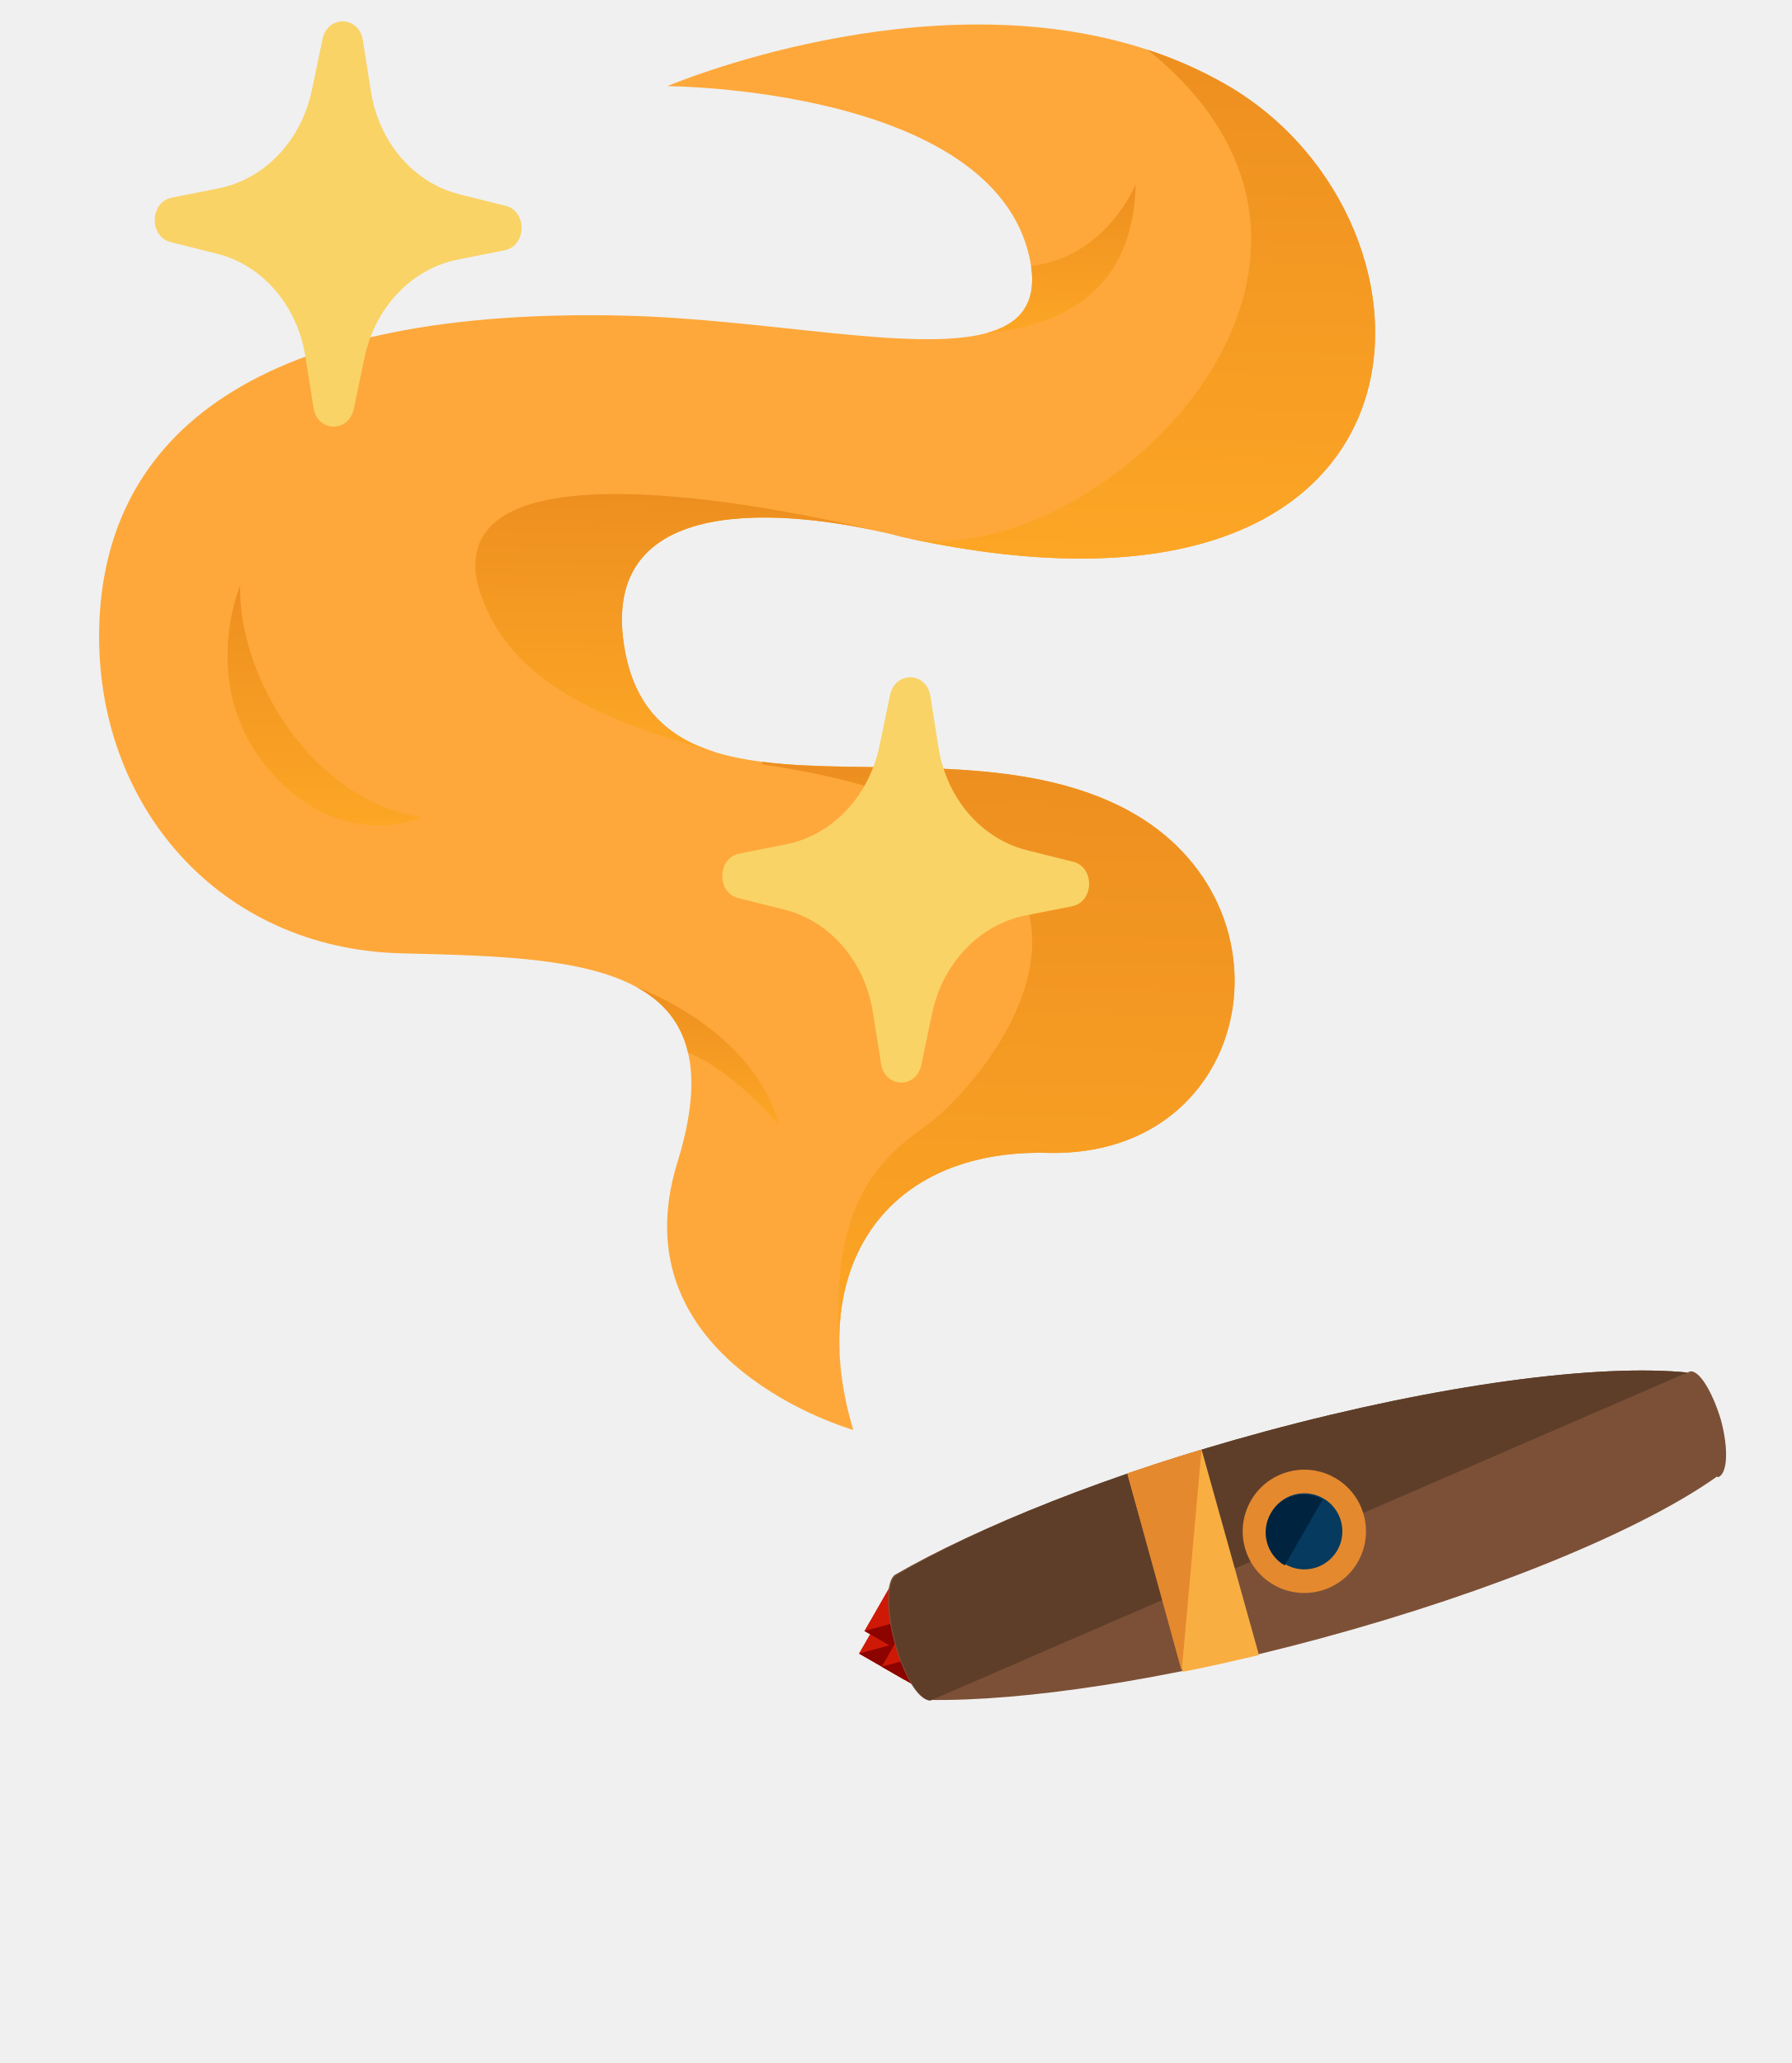
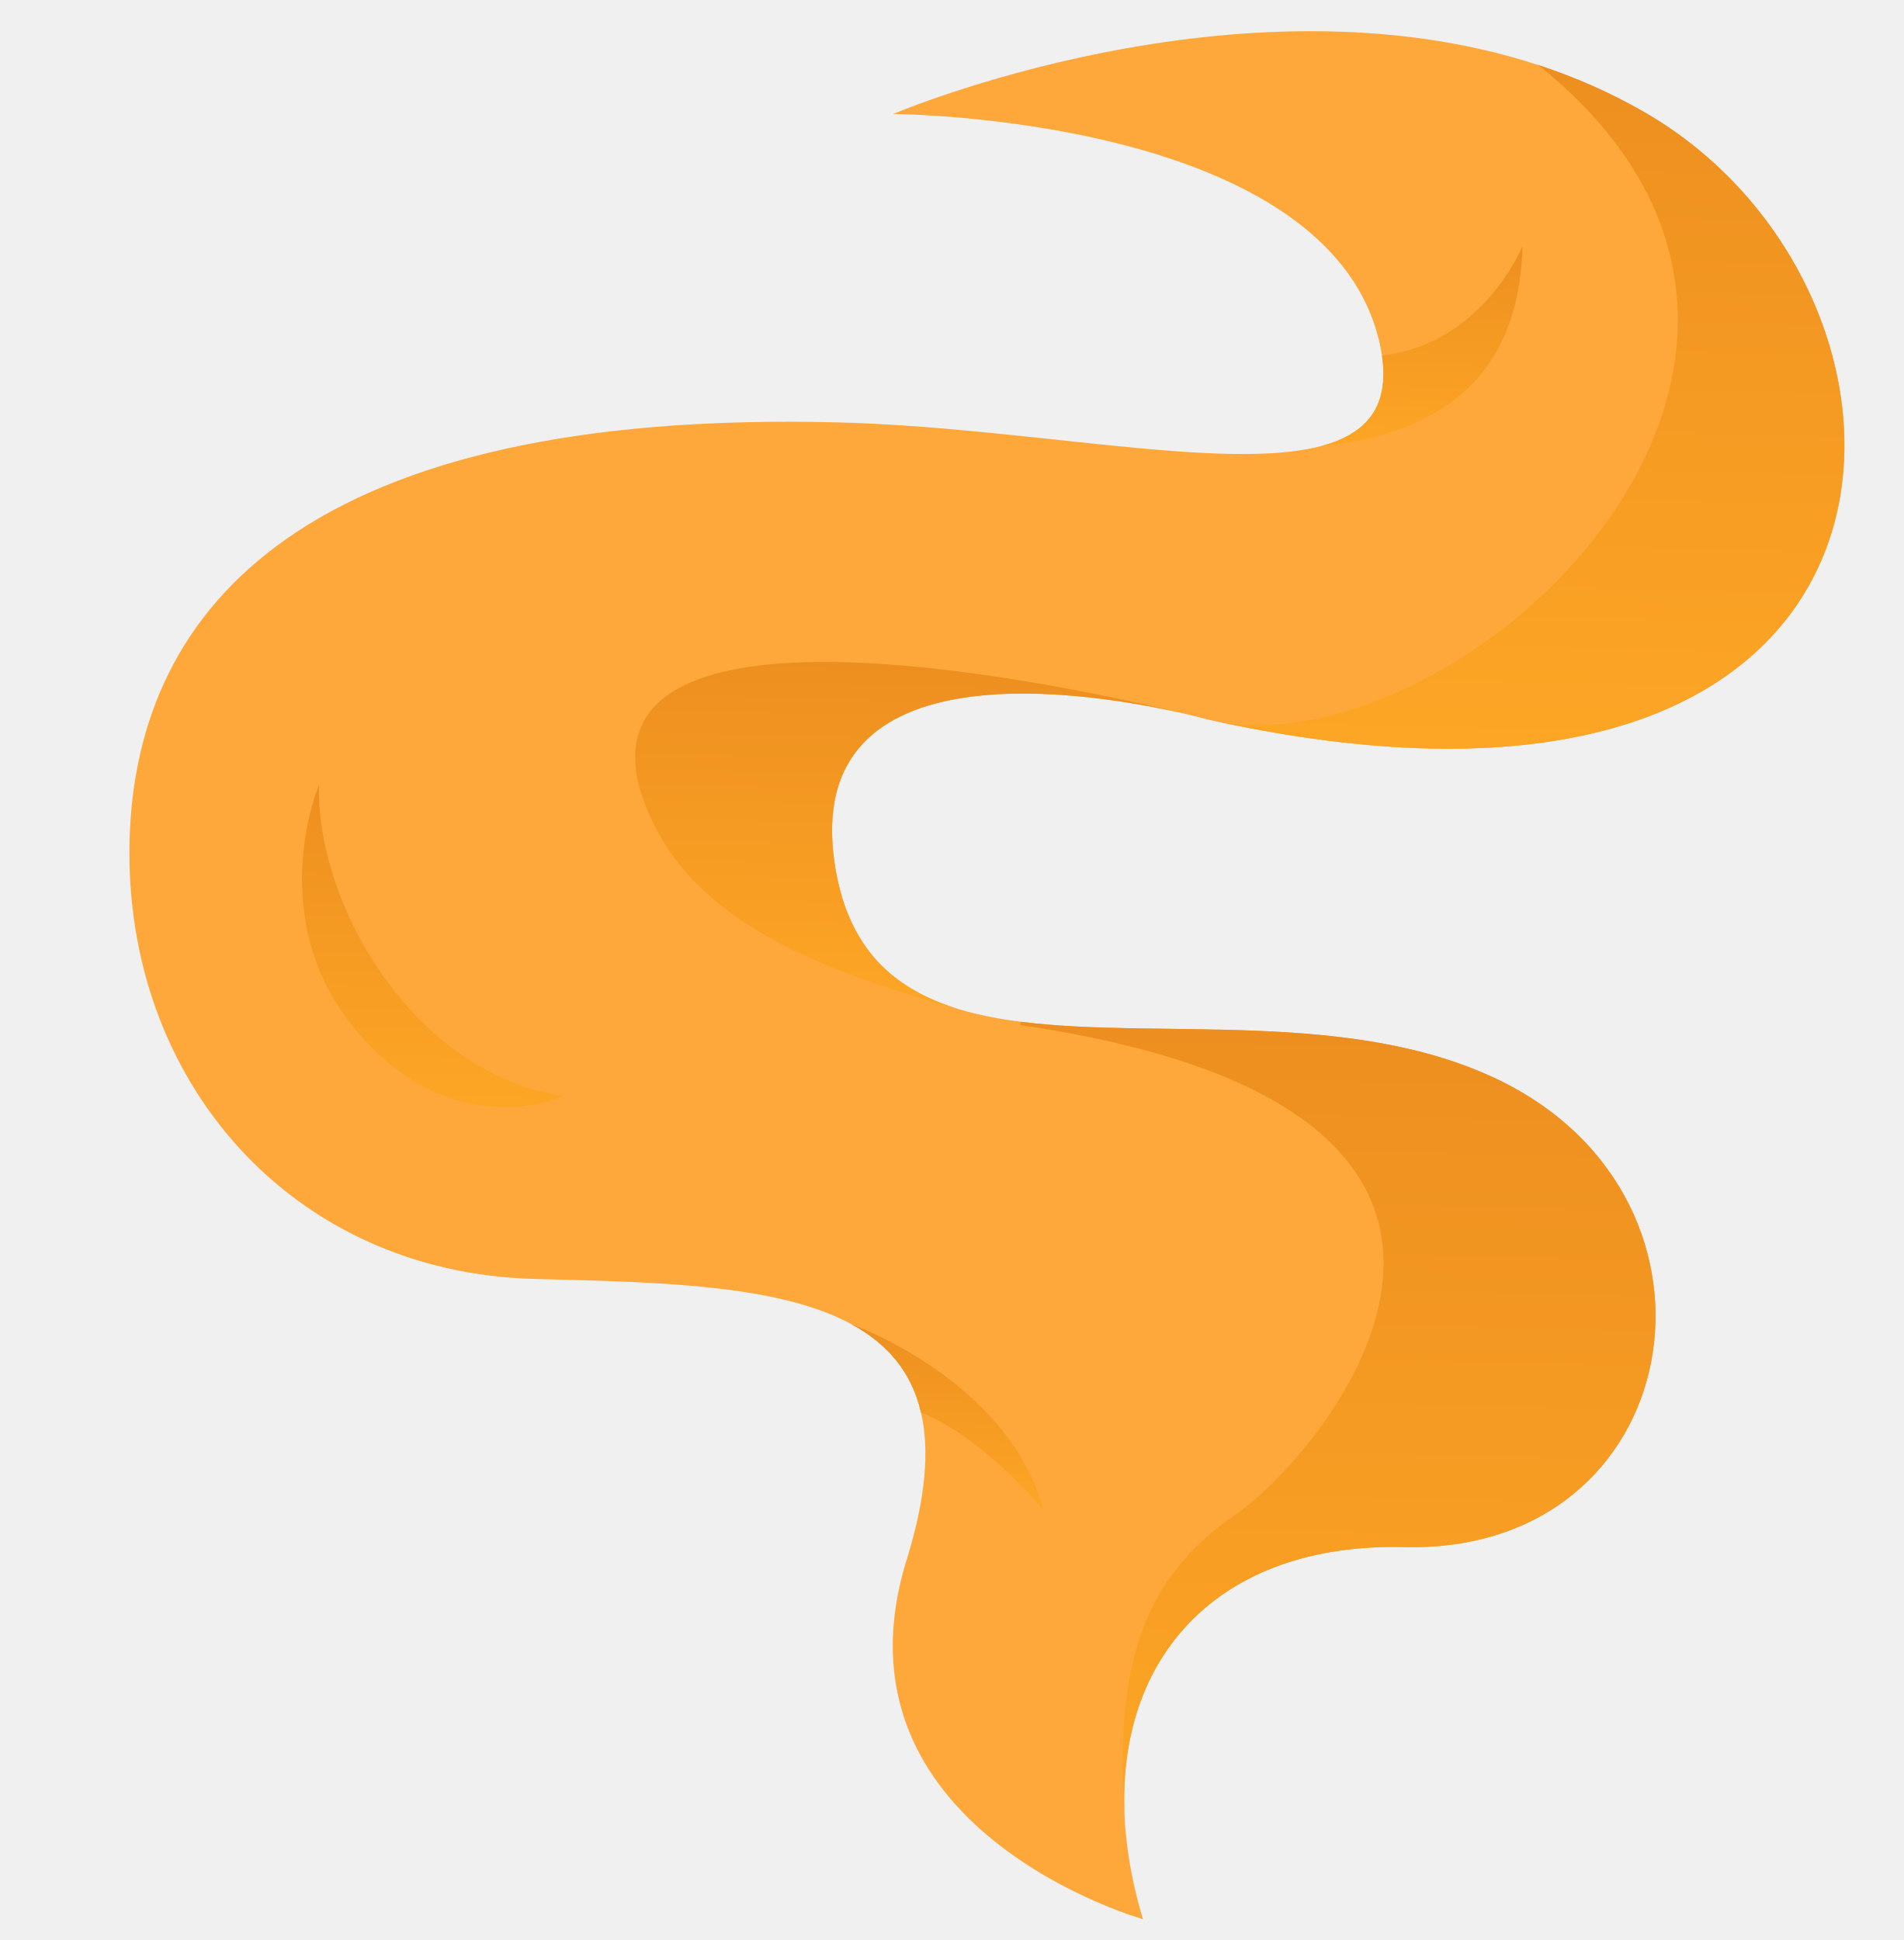
- <svg xmlns="http://www.w3.org/2000/svg" width="582" height="670" viewBox="0 0 582 670" fill="none">
+ <svg xmlns="http://www.w3.org/2000/svg" width="460" height="469" viewBox="0 0 460 469" fill="none">
  <g clip-path="url(#clip0)">
-     <path d="M32.229 203.763C30.819 261.419 71.138 308.159 130.335 309.607C160.956 310.356 189.311 311.05 206.755 320.571C215.281 325.21 221.208 331.963 223.504 341.862C225.602 350.867 224.709 362.464 220.061 377.446C199.852 442.598 277.166 464.389 277.166 464.389C274.983 457.129 273.606 450.132 272.999 443.452C272.904 442.515 272.833 441.598 272.779 440.681C272.779 440.662 272.78 440.643 272.772 440.624C270.378 400.849 295.632 373.332 340.291 374.425C408.545 376.094 423.566 290.917 363.359 261.599C327.695 244.22 281.53 251.727 247.688 247.432C244.06 246.978 240.58 246.379 237.265 245.607C237.189 245.596 237.114 245.584 237.046 245.564C235.473 245.188 233.943 244.778 232.456 244.32C216.994 239.567 205.977 229.904 202.759 209.925C193.915 154.972 266.802 168.215 287.4 173C287.475 173.01 287.543 173.031 287.601 173.051C289.554 173.501 291.016 173.882 291.866 174.109C291.916 174.129 291.975 174.139 292.026 174.15C292.177 174.182 292.312 174.222 292.412 174.253C292.614 174.305 292.723 174.336 292.723 174.336C293.22 174.451 293.708 174.557 294.214 174.662C473.676 213.777 475.243 72.253 398.696 27.729C390.328 22.861 381.612 19.058 372.74 16.149C300.247 -7.664 216.764 27.981 216.764 27.981C216.764 27.981 322.585 28.382 334.461 83.849C334.643 84.713 334.801 85.548 334.925 86.356C336.8 98.955 331.032 105.394 320.191 108.251C296.506 114.494 248.583 103.63 203.094 102.517C76.244 99.414 33.639 146.108 32.229 203.763Z" fill="#FEA83B" />
-     <path d="M155.031 189.228C162.981 219.156 191.469 233.06 232.453 244.316C216.992 239.563 205.974 229.899 202.756 209.921C193.912 154.968 266.799 168.21 287.397 172.995C260.917 166.552 144.958 140.927 155.031 189.228Z" fill="url(#paint0_linear)" />
-     <path d="M272.769 440.62C270.374 400.845 295.628 373.328 340.288 374.42C408.541 376.09 423.563 290.912 363.356 261.595C327.692 244.215 281.527 251.723 247.684 247.427L247.512 248.227C390.848 269.222 320.279 352.171 300.052 366.164C280.255 379.86 269.678 397.809 272.769 440.62Z" fill="url(#paint1_linear)" />
-     <path d="M294.209 174.658C473.673 213.772 475.24 72.249 398.693 27.725C390.325 22.856 381.609 19.053 372.736 16.144C460.967 87.023 354.811 186.814 294.209 174.658Z" fill="url(#paint2_linear)" />
-     <path d="M70.462 82.388L55.446 78.637C48.358 76.866 48.633 65.614 55.8 64.192L70.981 61.18C85.942 58.212 97.884 45.65 101.303 29.288L104.773 12.684C106.411 4.846 116.598 5.095 117.85 13.004L120.503 29.758C123.117 46.267 134.432 59.397 149.23 63.094L164.246 66.845C171.334 68.616 171.059 79.869 163.892 81.29L148.711 84.303C133.75 87.27 121.808 99.832 118.389 116.194L114.919 132.798C113.281 140.636 103.094 140.387 101.842 132.478L99.189 115.724C96.574 99.215 85.26 86.085 70.462 82.388Z" fill="#F9D366" />
-     <path d="M254.82 295.422L239.804 291.671C232.715 289.9 232.99 278.647 240.157 277.226L255.339 274.213C270.299 271.245 282.242 258.684 285.661 242.322L289.13 225.718C290.768 217.88 300.955 218.129 302.207 226.038L304.861 242.792C307.475 259.301 318.79 272.431 333.587 276.127L348.603 279.878C355.692 281.65 355.417 292.902 348.25 294.324L333.068 297.336C318.108 300.304 306.165 312.866 302.746 329.228L299.277 345.831C297.639 353.67 287.452 353.421 286.2 345.512L283.546 328.758C280.931 312.248 269.618 299.119 254.82 295.422Z" fill="#F9D366" />
-     <path d="M237.262 245.603C237.186 245.592 237.111 245.58 237.043 245.56C237.111 245.57 237.187 245.591 237.254 245.611L237.262 245.603Z" fill="#9F74E2" />
-     <path d="M320.19 108.251C358.505 104.449 368.347 82.276 368.895 59.865C368.895 59.865 359.414 83.552 334.925 86.356C336.799 98.955 331.032 105.394 320.19 108.251Z" fill="url(#paint3_linear)" />
-     <path d="M206.755 320.563L206.755 320.572C215.281 325.21 221.208 331.964 223.504 341.862C238.912 348.128 253.109 365.487 253.109 365.487C246.916 341.969 223.134 326.927 206.755 320.563Z" fill="url(#paint4_linear)" />
-     <path d="M137.089 265.435C100.84 259.875 77.299 219.106 78.007 190.148C78.007 190.148 64.088 222.99 87.538 250.203C110.988 277.416 137.089 265.435 137.089 265.435Z" fill="url(#paint5_linear)" />
+     <path d="M31.314 203.351C29.904 261.008 70.223 307.748 129.419 309.196C160.041 309.945 188.396 310.638 205.84 320.159C214.366 324.798 220.293 331.552 222.589 341.45C224.687 350.456 223.794 362.053 219.146 377.035C198.937 442.186 276.251 463.977 276.251 463.977C274.068 456.718 272.691 449.72 272.084 443.041C271.989 442.104 271.918 441.186 271.864 440.269C271.864 440.25 271.865 440.231 271.857 440.212C269.463 400.438 294.717 372.921 339.376 374.013C407.63 375.683 422.651 290.505 362.444 261.188C326.78 243.808 280.615 251.316 246.773 247.02C243.145 246.567 239.665 245.968 236.35 245.195C236.274 245.184 236.198 245.173 236.131 245.152C234.558 244.777 233.028 244.366 231.541 243.909C216.079 239.156 205.062 229.492 201.844 209.514C193 154.561 265.887 167.803 286.485 172.588C286.56 172.599 286.628 172.619 286.686 172.639C288.639 173.089 290.101 173.471 290.951 173.697C291.001 173.717 291.06 173.728 291.111 173.739C291.262 173.77 291.397 173.811 291.497 173.842C291.699 173.893 291.808 173.925 291.808 173.925C292.305 174.039 292.793 174.145 293.299 174.25C472.761 213.365 474.328 71.841 397.781 27.318C389.413 22.45 380.697 18.647 371.825 15.738C299.332 -8.076 215.848 27.569 215.848 27.569C215.848 27.569 321.67 27.97 333.546 83.437C333.728 84.301 333.886 85.137 334.01 85.944C335.885 98.543 330.117 104.982 319.276 107.839C295.591 114.083 247.668 103.218 202.179 102.105C75.329 99.003 32.724 145.696 31.314 203.351Z" fill="#FEA83B" />
+     <path d="M154.116 188.816C162.066 218.744 190.554 232.648 231.538 243.904C216.077 239.151 205.059 229.488 201.841 209.509C192.997 154.556 265.884 167.799 286.482 172.584C260.002 166.14 144.043 140.516 154.116 188.816Z" fill="url(#paint0_linear)" />
+     <path d="M271.854 440.208C269.459 400.433 294.713 372.916 339.373 374.008C407.626 375.678 422.648 290.5 362.441 261.183C326.777 243.803 280.612 251.311 246.769 247.015L246.597 247.815C389.933 268.81 319.364 351.759 299.137 365.753C279.34 379.448 268.763 397.397 271.854 440.208Z" fill="url(#paint1_linear)" />
+     <path d="M293.294 174.246C472.758 213.361 474.325 71.837 397.778 27.313C389.41 22.444 380.694 18.642 371.821 15.732C460.052 86.611 353.896 186.403 293.294 174.246Z" fill="url(#paint2_linear)" />
+     <path d="M236.347 245.19C236.271 245.18 236.196 245.168 236.128 245.147C236.196 245.158 236.271 245.179 236.339 245.199L236.347 245.19Z" fill="#9F74E2" />
+     <path d="M319.275 107.839C357.589 104.037 367.432 81.864 367.98 59.453C367.98 59.453 358.499 83.14 334.01 85.944C335.884 98.543 330.117 104.982 319.275 107.839Z" fill="url(#paint3_linear)" />
+     <path d="M205.84 320.15L205.84 320.159C214.366 324.798 220.293 331.552 222.589 341.45C237.997 347.716 252.194 365.075 252.194 365.075C246.001 341.557 222.219 326.515 205.84 320.15Z" fill="url(#paint4_linear)" />
+     <path d="M136.174 265.024C99.925 259.464 76.383 218.695 77.092 189.736C77.092 189.736 63.173 222.578 86.623 249.791C110.073 277.004 136.174 265.024 136.174 265.024Z" fill="url(#paint5_linear)" />
  </g>
-   <path d="M279.023 537.028L287.514 522.254L302.288 530.745L293.798 545.519L279.023 537.028Z" fill="#CE1906" />
-   <path d="M279.023 537.028L293.798 545.519L302.288 530.745" fill="#8C0300" />
-   <path d="M280.785 529.688L289.276 514.914L304.05 523.405L295.559 538.179L280.785 529.688Z" fill="#CE1906" />
-   <path d="M280.785 529.688L295.559 538.179L304.05 523.405" fill="#8C0300" />
-   <path d="M286.411 541.274L294.901 526.5L309.675 534.991L301.185 549.765L286.411 541.274Z" fill="#CE1906" />
-   <path d="M286.411 541.274L301.185 549.765L309.675 534.991" fill="#8C0300" />
-   <path d="M428.729 532.166C378.71 545.676 332.511 552.537 301.813 552.091C298.378 552.083 293.483 544.356 290.499 533.305C287.671 522.836 287.854 513.114 290.817 511.378C317.274 496.12 360.276 478.577 410.877 464.911C467.875 449.517 519.41 442.774 548.623 445.805L548.835 445.436C551.743 444.651 556.112 451.583 558.995 461.102C561.508 470.407 561.224 478.597 558.103 479.752L557.734 479.539C533.65 496.653 485.728 516.772 428.729 532.166Z" fill="#7C5037" />
-   <path d="M302.182 552.303C298.747 552.295 293.695 543.987 290.868 533.518C288.04 523.048 288.223 513.326 291.186 511.59C317.274 496.12 360.275 478.577 410.876 464.911C467.875 449.516 519.41 442.774 548.623 445.805L548.835 445.436" fill="#5E3E29" />
-   <path d="M408.954 537.507C400.442 539.494 391.93 541.481 384.212 542.942L366.194 478.539C374.18 475.758 381.953 473.347 390.308 470.778L408.954 537.507Z" fill="#F9AE41" />
-   <path d="M383.843 542.729L366.194 478.539C374.18 475.758 381.953 473.346 390.308 470.778" fill="#E5892E" />
-   <path d="M441.049 507.309C435.539 516.896 423.3 520.202 413.713 514.692C404.126 509.182 400.82 496.943 406.33 487.356C411.84 477.768 424.079 474.463 433.666 479.973C443.254 485.483 446.559 497.721 441.049 507.309Z" fill="#E5892E" />
-   <path d="M434.4 503.489C431.001 509.404 423.449 511.444 417.533 508.044C411.618 504.644 409.578 497.093 412.978 491.177C416.378 485.261 423.929 483.222 429.845 486.622C435.761 490.021 437.8 497.573 434.4 503.489Z" fill="#063A5E" />
-   <path d="M429.633 486.991C423.723 483.594 416.162 485.637 412.766 491.546C409.369 497.456 411.411 505.017 417.321 508.413" fill="#00233F" />
  <defs>
-     <linearGradient id="paint0_linear" x1="221.327" y1="160.902" x2="219.294" y2="243.994" gradientUnits="userSpaceOnUse">
+     <linearGradient id="paint0_linear" x1="220.412" y1="160.49" x2="218.379" y2="243.582" gradientUnits="userSpaceOnUse">
      <stop stop-color="#ED8F20" />
      <stop offset="1" stop-color="#FDA625" />
    </linearGradient>
-     <linearGradient id="paint1_linear" x1="325.121" y1="249.322" x2="320.413" y2="441.785" gradientUnits="userSpaceOnUse">
+     <linearGradient id="paint1_linear" x1="324.206" y1="248.91" x2="319.498" y2="441.373" gradientUnits="userSpaceOnUse">
      <stop stop-color="#ED8F20" />
      <stop offset="1" stop-color="#FDA625" />
    </linearGradient>
-     <linearGradient id="paint2_linear" x1="373.525" y1="16.163" x2="369.47" y2="181.928" gradientUnits="userSpaceOnUse">
+     <linearGradient id="paint2_linear" x1="372.609" y1="15.752" x2="368.555" y2="181.516" gradientUnits="userSpaceOnUse">
      <stop stop-color="#ED8F20" />
      <stop offset="1" stop-color="#FDA625" />
    </linearGradient>
-     <linearGradient id="paint3_linear" x1="345.149" y1="59.284" x2="343.937" y2="108.832" gradientUnits="userSpaceOnUse">
+     <linearGradient id="paint3_linear" x1="344.234" y1="58.872" x2="343.022" y2="108.42" gradientUnits="userSpaceOnUse">
      <stop stop-color="#ED8F20" />
      <stop offset="1" stop-color="#FDA625" />
    </linearGradient>
-     <linearGradient id="paint4_linear" x1="230.468" y1="321.143" x2="229.397" y2="364.907" gradientUnits="userSpaceOnUse">
+     <linearGradient id="paint4_linear" x1="229.553" y1="320.731" x2="228.482" y2="364.495" gradientUnits="userSpaceOnUse">
      <stop stop-color="#ED8F20" />
      <stop offset="1" stop-color="#FDA625" />
    </linearGradient>
-     <linearGradient id="paint5_linear" x1="106.672" y1="190.849" x2="104.793" y2="267.632" gradientUnits="userSpaceOnUse">
+     <linearGradient id="paint5_linear" x1="105.757" y1="190.437" x2="103.878" y2="267.22" gradientUnits="userSpaceOnUse">
      <stop stop-color="#ED8F20" />
      <stop offset="1" stop-color="#FDA625" />
    </linearGradient>
    <clipPath id="clip0">
-       <rect width="448.733" height="457.357" transform="matrix(-0.999701 -0.0244541 -0.0244541 0.999701 460.698 11.385)" fill="white" />
+       <rect width="448.733" height="457.357" transform="matrix(-0.999701 -0.0244541 -0.0244541 0.999701 459.783 10.9731)" fill="white" />
    </clipPath>
  </defs>
</svg>
